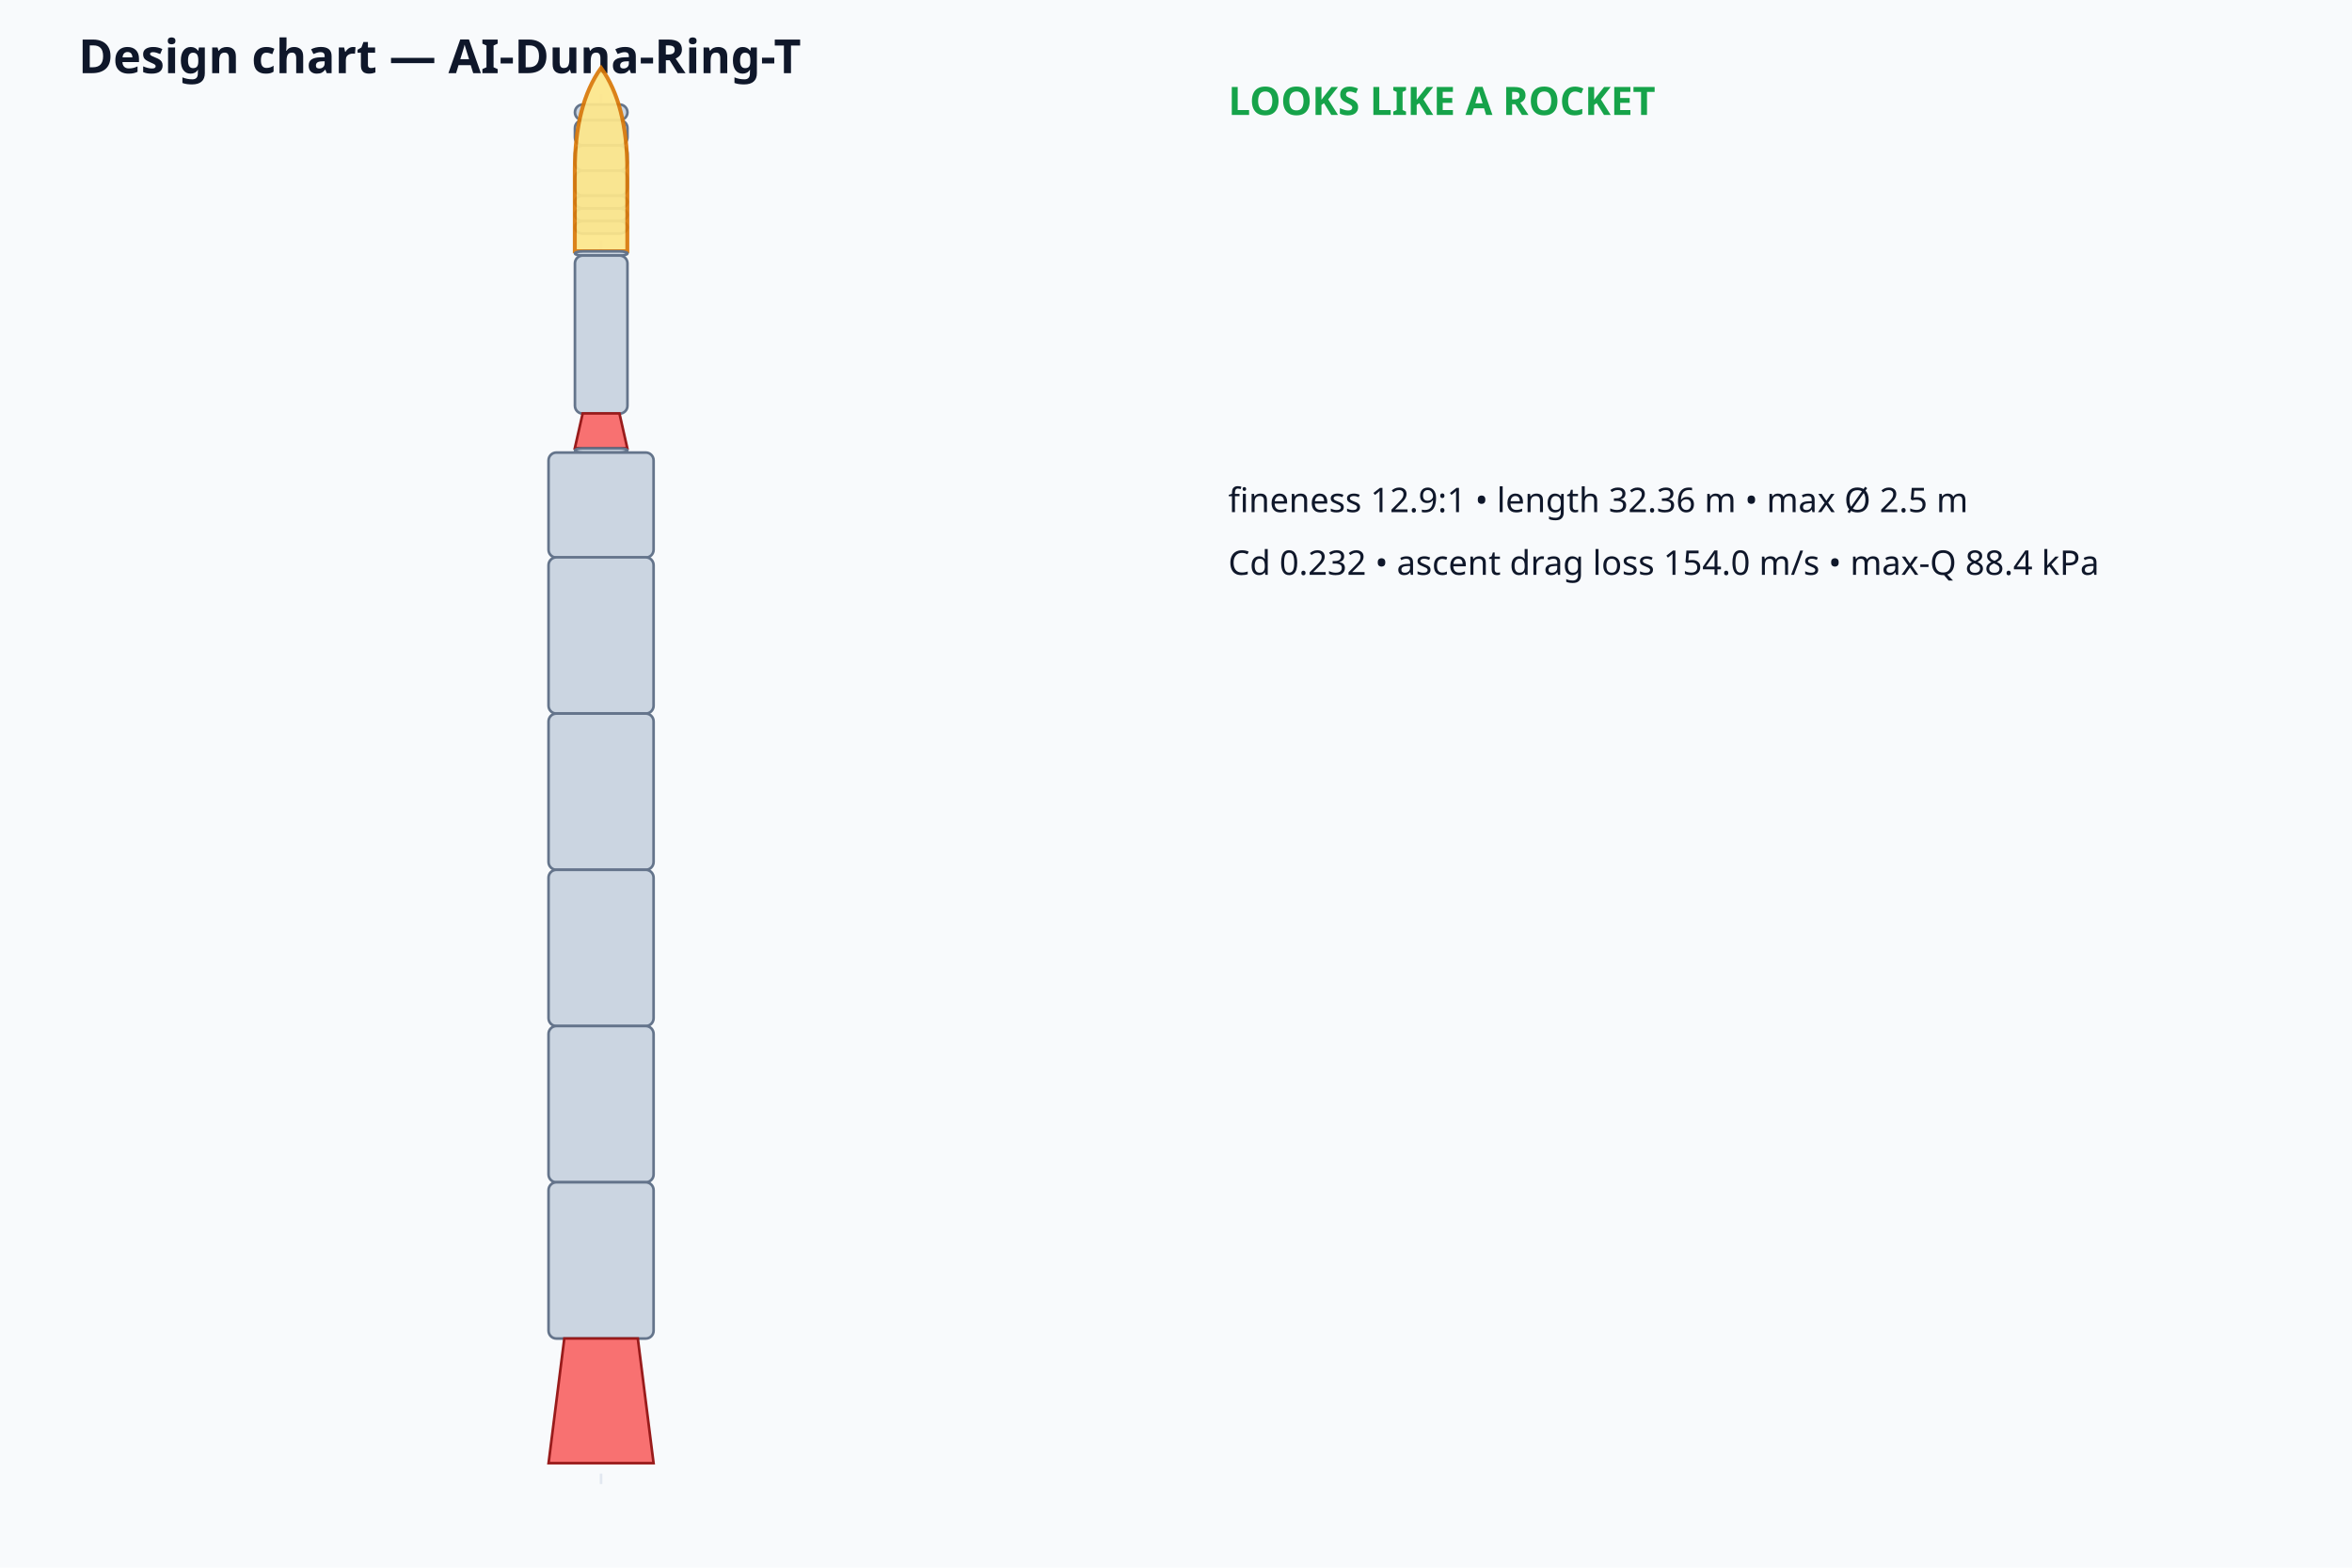
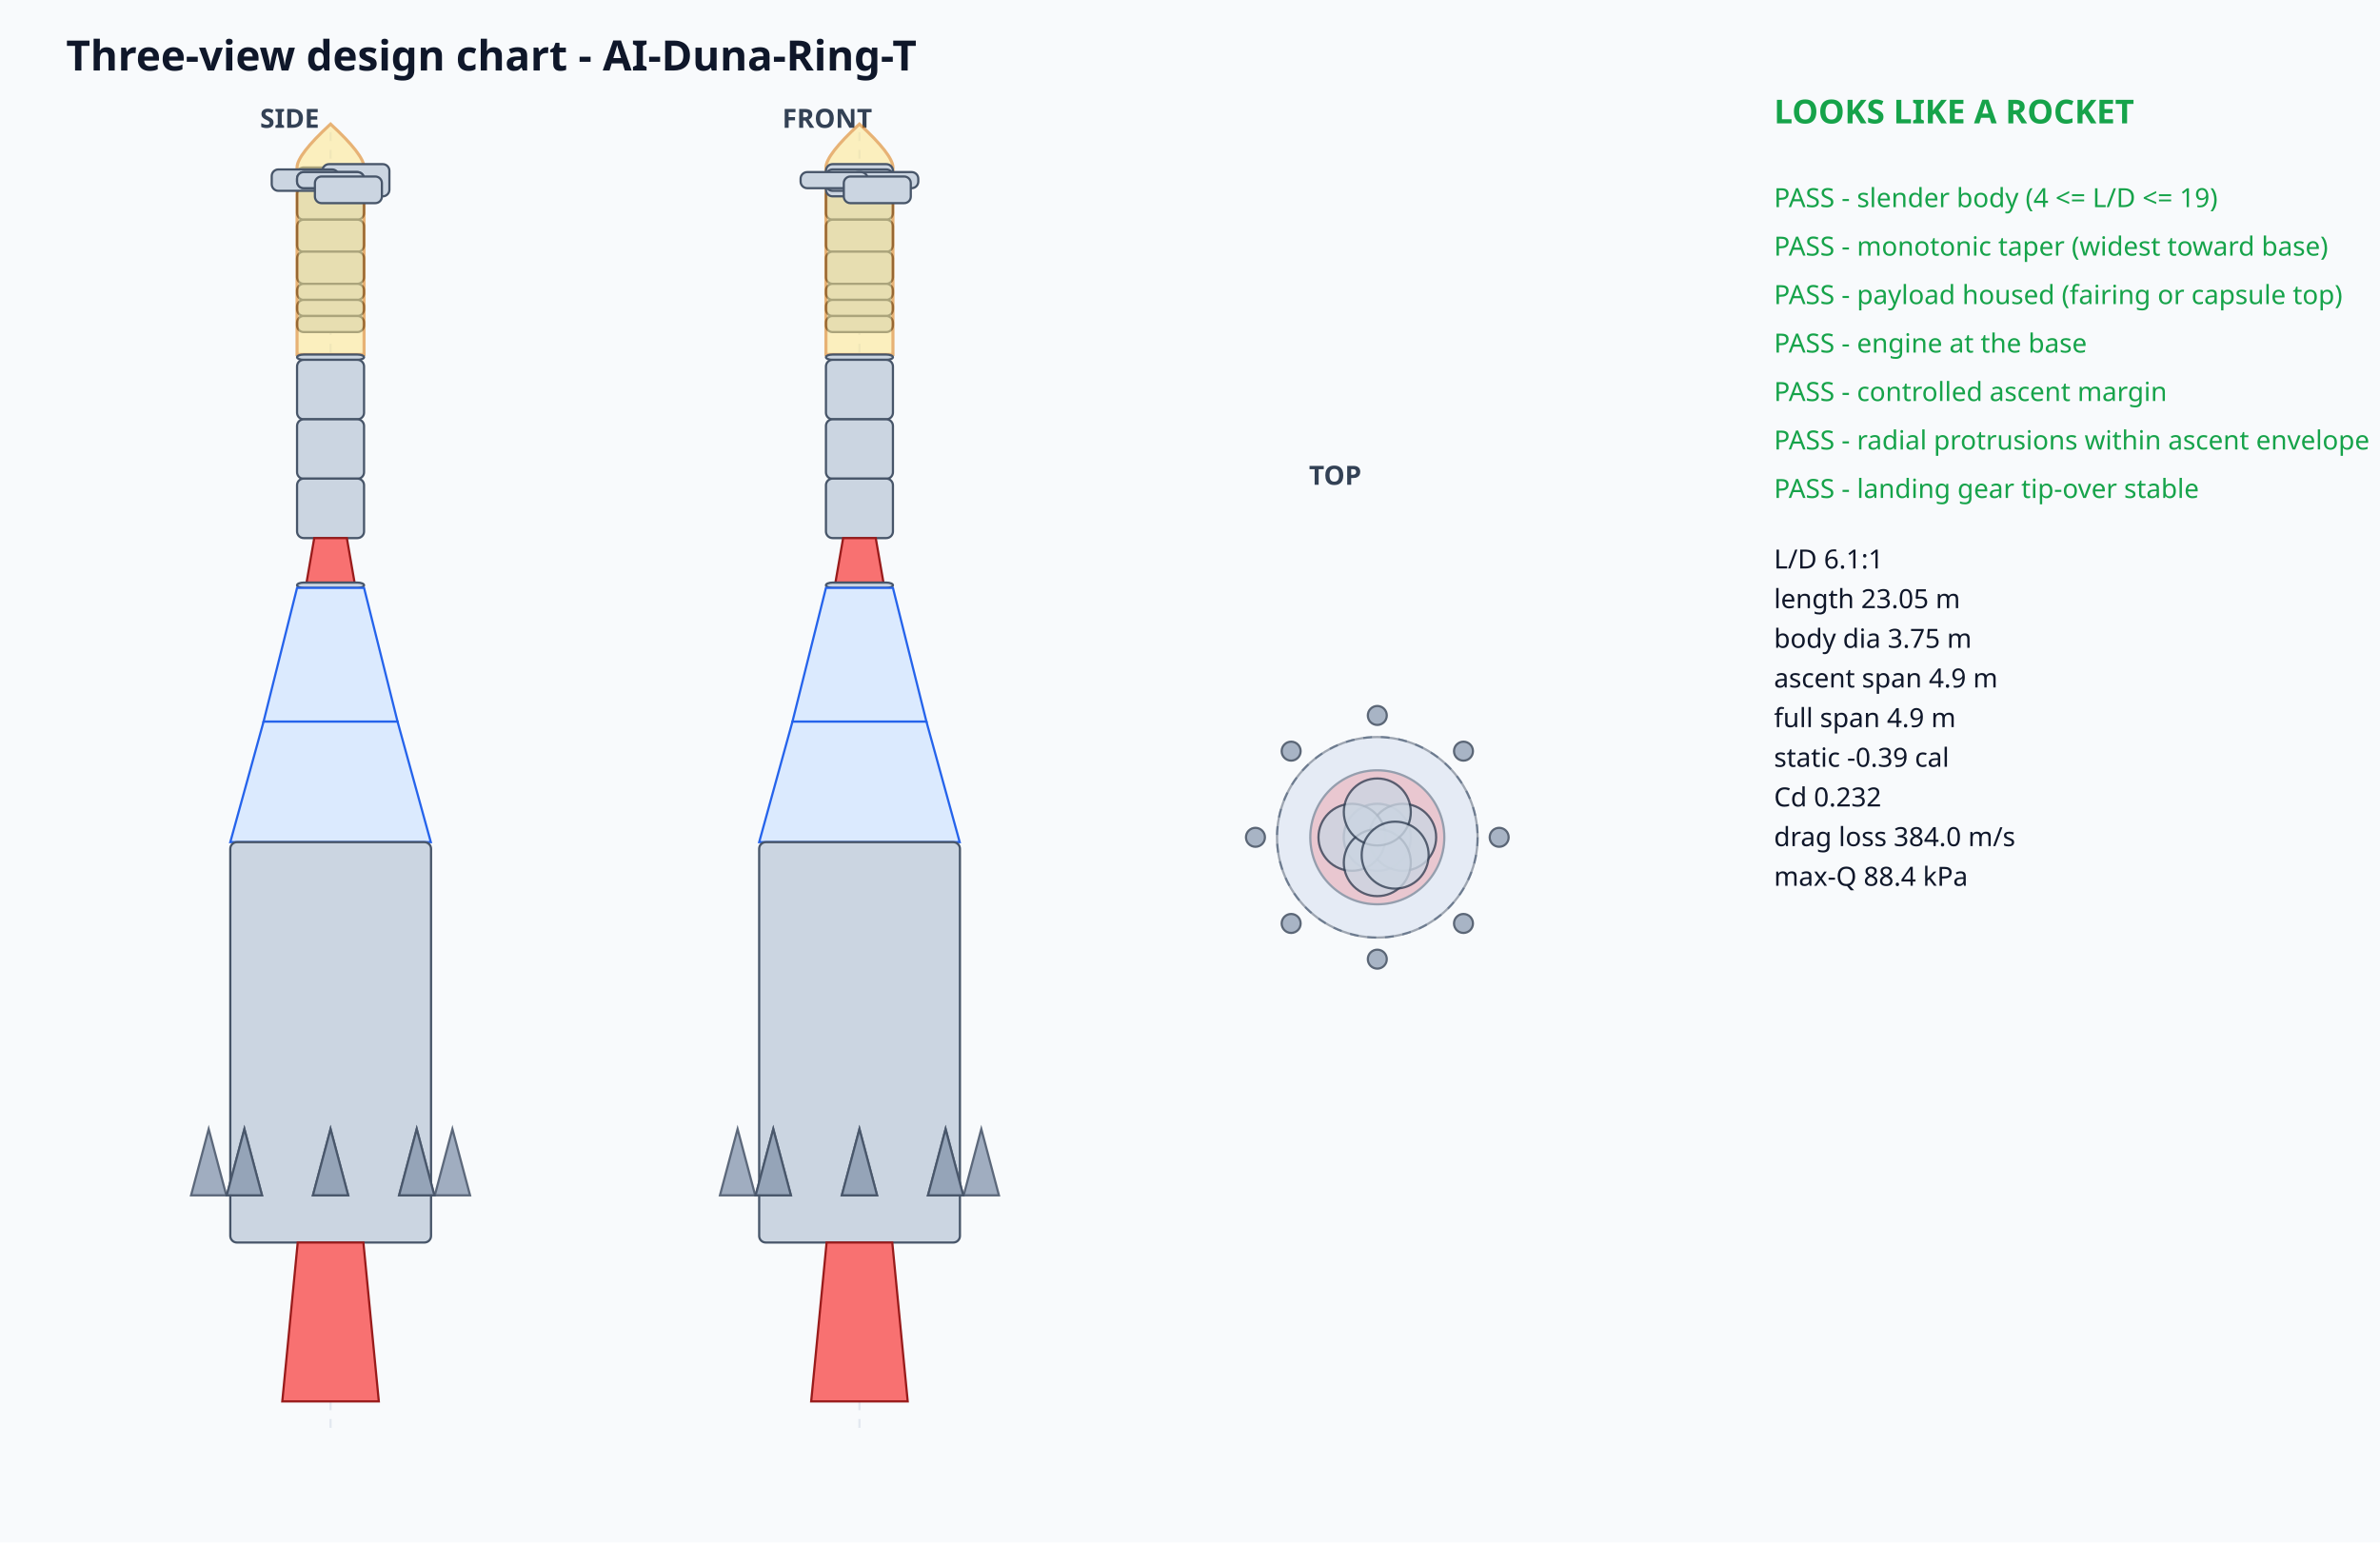
- <svg xmlns="http://www.w3.org/2000/svg" width="900" height="600" viewBox="0 0 900 600" font-family="system-ui,Segoe UI,sans-serif">
-   <rect width="900" height="600" fill="#f8fafc" />
-   <text x="30" y="28" font-size="18" font-weight="700" fill="#0f172a">Design chart — AI-Duna-Ring-T</text>
-   <line x1="230.0" y1="36" x2="230.0" y2="572" stroke="#e2e8f0" stroke-dasharray="4 4" />
-   <rect x="220.0" y="40.0" width="20.1" height="6.0" rx="3" fill="#cbd5e1" stroke="#64748b" />
-   <rect x="220.0" y="46.0" width="20.1" height="9.6" rx="3" fill="#cbd5e1" stroke="#64748b" />
-   <rect x="220.0" y="55.7" width="20.1" height="9.6" rx="3" fill="#cbd5e1" stroke="#64748b" />
-   <rect x="220.0" y="65.3" width="20.1" height="9.6" rx="3" fill="#cbd5e1" stroke="#64748b" />
-   <rect x="220.0" y="74.9" width="20.1" height="4.8" rx="3" fill="#cbd5e1" stroke="#64748b" />
-   <rect x="220.0" y="79.8" width="20.1" height="4.8" rx="3" fill="#cbd5e1" stroke="#64748b" />
-   <rect x="220.0" y="84.6" width="20.1" height="4.8" rx="3" fill="#cbd5e1" stroke="#64748b" />
-   <path d="M 219.955 96.153 L 219.955 65.269 Q 219.955 40.0 230.0 26.0 Q 240.045 40.0 240.045 65.269 L 240.045 96.153 Z" fill="#fde68a" stroke="#d97706" stroke-width="1.5" opacity="0.92" />
-   <rect x="220.0" y="96.2" width="20.1" height="1.6" rx="3" fill="#cbd5e1" stroke="#64748b" />
-   <rect x="220.0" y="97.8" width="20.1" height="60.5" rx="3" fill="#cbd5e1" stroke="#64748b" />
-   <polygon points="222.969,158.22 237.031,158.22 240.045,171.559 219.955,171.559" fill="#f87171" stroke="#991b1b" />
-   <rect x="220.0" y="171.6" width="20.1" height="1.6" rx="3" fill="#cbd5e1" stroke="#64748b" />
-   <rect x="209.9" y="173.2" width="40.2" height="40.2" rx="3" fill="#cbd5e1" stroke="#64748b" />
-   <rect x="209.9" y="213.3" width="40.2" height="59.8" rx="3" fill="#cbd5e1" stroke="#64748b" />
-   <rect x="209.9" y="273.1" width="40.2" height="59.8" rx="3" fill="#cbd5e1" stroke="#64748b" />
-   <rect x="209.9" y="332.9" width="40.2" height="59.8" rx="3" fill="#cbd5e1" stroke="#64748b" />
-   <rect x="209.9" y="392.7" width="40.2" height="59.8" rx="3" fill="#cbd5e1" stroke="#64748b" />
-   <rect x="209.9" y="452.5" width="40.2" height="59.8" rx="3" fill="#cbd5e1" stroke="#64748b" />
-   <polygon points="215.938,512.269 244.062,512.269 250.089,560.0 209.911,560.0" fill="#f87171" stroke="#991b1b" />
-   <text x="470" y="44" font-size="15" font-weight="700" fill="#16a34a">LOOKS LIKE A ROCKET</text>
-   <text x="470" y="196" font-size="13" fill="#0f172a">fineness 12.9:1  •  length 32.36 m  •  max Ø 2.5 m</text>
-   <text x="470" y="220" font-size="13" fill="#0f172a">Cd 0.232  •  ascent drag loss 154.0 m/s  •  max-Q 88.4 kPa</text>
+ <svg xmlns="http://www.w3.org/2000/svg" width="1080" height="700" viewBox="0 0 1080 700" font-family="system-ui,Segoe UI,sans-serif">
+   <rect width="1080" height="700" fill="#f8fafc" />
+   <text x="30" y="32" font-size="19" font-weight="700" fill="#0f172a">Three-view design chart - AI-Duna-Ring-T</text>
+   <text x="805" y="56" font-size="15" font-weight="700" fill="#16a34a">LOOKS LIKE A ROCKET</text>
+   <text x="118" y="58" font-size="12" font-weight="700" fill="#334155">SIDE</text>
+   <text x="355" y="58" font-size="12" font-weight="700" fill="#334155">FRONT</text>
+   <text x="594" y="220" font-size="12" font-weight="700" fill="#334155">TOP</text>
+   <line x1="150.0" y1="60" x2="150.0" y2="650" stroke="#e2e8f0" stroke-dasharray="4 4" />
+   <line x1="390.0" y1="60" x2="390.0" y2="650" stroke="#e2e8f0" stroke-dasharray="4 4" />
+   <circle cx="625.0" cy="380.0" r="45.5" fill="none" stroke="#94a3b8" stroke-dasharray="4 4" />
+   <rect x="134.8" y="76.0" width="30.4" height="9.1" rx="3" fill="#cbd5e1" stroke="#475569" />
+   <rect x="134.8" y="85.1" width="30.4" height="14.6" rx="3" fill="#cbd5e1" stroke="#475569" />
+   <rect x="134.8" y="99.7" width="30.4" height="14.6" rx="3" fill="#cbd5e1" stroke="#475569" />
+   <rect x="134.8" y="114.2" width="30.4" height="14.6" rx="3" fill="#cbd5e1" stroke="#475569" />
+   <rect x="134.8" y="128.8" width="30.4" height="7.3" rx="3" fill="#cbd5e1" stroke="#475569" />
+   <rect x="134.8" y="136.1" width="30.4" height="7.3" rx="3" fill="#cbd5e1" stroke="#475569" />
+   <rect x="134.8" y="143.4" width="30.4" height="7.3" rx="3" fill="#cbd5e1" stroke="#475569" />
+   <path d="M 134.8 160.9 L 134.8 76.0 Q 134.8 70.3 150.0 56.3 Q 165.2 70.3 165.2 76.0 L 165.2 160.9 Z" fill="#fde68a" stroke="#d97706" stroke-width="1.4" opacity="0.55" />
+   <rect x="134.8" y="160.9" width="30.4" height="2.4" rx="3" fill="#cbd5e1" stroke="#475569" />
+   <rect x="134.8" y="163.3" width="30.4" height="27.0" rx="3" fill="#cbd5e1" stroke="#475569" />
+   <rect x="134.8" y="190.3" width="30.4" height="27.0" rx="3" fill="#cbd5e1" stroke="#475569" />
+   <rect x="134.8" y="217.2" width="30.4" height="27.0" rx="3" fill="#cbd5e1" stroke="#475569" />
+   <polygon points="142.6,244.2 157.4,244.2 160.9,264.4 139.1,264.4" fill="#f87171" stroke="#991b1b" />
+   <rect x="134.8" y="264.4" width="30.4" height="2.4" rx="3" fill="#cbd5e1" stroke="#475569" />
+   <polygon points="134.8,266.8 165.2,266.8 180.4,327.5 119.6,327.5" fill="#dbeafe" stroke="#2563eb" />
+   <polygon points="119.6,327.5 180.4,327.5 195.5,382.2 104.5,382.2" fill="#dbeafe" stroke="#2563eb" />
+   <rect x="104.5" y="382.2" width="91.1" height="181.7" rx="3" fill="#cbd5e1" stroke="#475569" />
+   <polygon points="135.1,563.9 164.9,563.9 171.9,636.0 128.1,636.0" fill="#f87171" stroke="#991b1b" />
+   <rect x="146.3" y="74.5" width="30.4" height="14.6" rx="3" fill="#cbd5e1" stroke="#475569" />
+   <rect x="123.3" y="76.9" width="30.4" height="9.7" rx="3" fill="#cbd5e1" stroke="#475569" />
+   <rect x="134.8" y="78.1" width="30.4" height="7.3" rx="3" fill="#cbd5e1" stroke="#475569" />
+   <rect x="134.8" y="78.1" width="30.4" height="7.3" rx="3" fill="#cbd5e1" stroke="#475569" />
+   <rect x="142.9" y="80.1" width="30.4" height="12.1" rx="3" fill="#cbd5e1" stroke="#475569" />
+   <polygon points="205.3,512.4 197.3,542.5 213.3,542.5" fill="#94a3b8" stroke="#475569" opacity="0.88" />
+   <polygon points="189.1,512.4 181.1,542.5 197.1,542.5" fill="#94a3b8" stroke="#475569" opacity="0.88" />
+   <polygon points="150.0,512.4 142.0,542.5 158.0,542.5" fill="#94a3b8" stroke="#475569" opacity="0.88" />
+   <polygon points="110.9,512.4 102.9,542.5 118.9,542.5" fill="#94a3b8" stroke="#475569" opacity="0.88" />
+   <polygon points="94.7,512.4 86.7,542.5 102.7,542.5" fill="#94a3b8" stroke="#475569" opacity="0.88" />
+   <polygon points="110.9,512.4 102.9,542.5 118.9,542.5" fill="#94a3b8" stroke="#475569" opacity="0.88" />
+   <polygon points="150.0,512.4 142.0,542.5 158.0,542.5" fill="#94a3b8" stroke="#475569" opacity="0.88" />
+   <polygon points="189.1,512.4 181.1,542.5 197.1,542.5" fill="#94a3b8" stroke="#475569" opacity="0.88" />
+   <rect x="374.8" y="76.0" width="30.4" height="9.1" rx="3" fill="#cbd5e1" stroke="#475569" />
+   <rect x="374.8" y="85.1" width="30.4" height="14.6" rx="3" fill="#cbd5e1" stroke="#475569" />
+   <rect x="374.8" y="99.7" width="30.4" height="14.6" rx="3" fill="#cbd5e1" stroke="#475569" />
+   <rect x="374.8" y="114.2" width="30.4" height="14.6" rx="3" fill="#cbd5e1" stroke="#475569" />
+   <rect x="374.8" y="128.8" width="30.4" height="7.3" rx="3" fill="#cbd5e1" stroke="#475569" />
+   <rect x="374.8" y="136.1" width="30.4" height="7.3" rx="3" fill="#cbd5e1" stroke="#475569" />
+   <rect x="374.8" y="143.4" width="30.4" height="7.3" rx="3" fill="#cbd5e1" stroke="#475569" />
+   <path d="M 374.8 160.9 L 374.8 76.0 Q 374.8 70.3 390.0 56.3 Q 405.2 70.3 405.2 76.0 L 405.2 160.9 Z" fill="#fde68a" stroke="#d97706" stroke-width="1.4" opacity="0.55" />
+   <rect x="374.8" y="160.9" width="30.4" height="2.4" rx="3" fill="#cbd5e1" stroke="#475569" />
+   <rect x="374.8" y="163.3" width="30.4" height="27.0" rx="3" fill="#cbd5e1" stroke="#475569" />
+   <rect x="374.8" y="190.3" width="30.4" height="27.0" rx="3" fill="#cbd5e1" stroke="#475569" />
+   <rect x="374.8" y="217.2" width="30.4" height="27.0" rx="3" fill="#cbd5e1" stroke="#475569" />
+   <polygon points="382.6,244.2 397.4,244.2 400.9,264.4 379.1,264.4" fill="#f87171" stroke="#991b1b" />
+   <rect x="374.8" y="264.4" width="30.4" height="2.4" rx="3" fill="#cbd5e1" stroke="#475569" />
+   <polygon points="374.8,266.8 405.2,266.8 420.4,327.5 359.6,327.5" fill="#dbeafe" stroke="#2563eb" />
+   <polygon points="359.6,327.5 420.4,327.5 435.5,382.2 344.5,382.2" fill="#dbeafe" stroke="#2563eb" />
+   <rect x="344.5" y="382.2" width="91.1" height="181.7" rx="3" fill="#cbd5e1" stroke="#475569" />
+   <polygon points="375.1,563.9 404.9,563.9 411.9,636.0 368.1,636.0" fill="#f87171" stroke="#991b1b" />
+   <rect x="374.8" y="74.5" width="30.4" height="14.6" rx="3" fill="#cbd5e1" stroke="#475569" />
+   <rect x="374.8" y="76.9" width="30.4" height="9.7" rx="3" fill="#cbd5e1" stroke="#475569" />
+   <rect x="386.3" y="78.1" width="30.4" height="7.3" rx="3" fill="#cbd5e1" stroke="#475569" />
+   <rect x="363.3" y="78.1" width="30.4" height="7.3" rx="3" fill="#cbd5e1" stroke="#475569" />
+   <rect x="382.9" y="80.1" width="30.4" height="12.1" rx="3" fill="#cbd5e1" stroke="#475569" />
+   <polygon points="390.0,512.4 382.0,542.5 398.0,542.5" fill="#94a3b8" stroke="#475569" opacity="0.88" />
+   <polygon points="429.1,512.4 421.1,542.5 437.1,542.5" fill="#94a3b8" stroke="#475569" opacity="0.88" />
+   <polygon points="445.3,512.4 437.3,542.5 453.3,542.5" fill="#94a3b8" stroke="#475569" opacity="0.88" />
+   <polygon points="429.1,512.4 421.1,542.5 437.1,542.5" fill="#94a3b8" stroke="#475569" opacity="0.88" />
+   <polygon points="390.0,512.4 382.0,542.5 398.0,542.5" fill="#94a3b8" stroke="#475569" opacity="0.88" />
+   <polygon points="350.9,512.4 342.9,542.5 358.9,542.5" fill="#94a3b8" stroke="#475569" opacity="0.88" />
+   <polygon points="334.7,512.4 326.7,542.5 342.7,542.5" fill="#94a3b8" stroke="#475569" opacity="0.88" />
+   <polygon points="350.9,512.4 342.9,542.5 358.9,542.5" fill="#94a3b8" stroke="#475569" opacity="0.88" />
+   <circle cx="625.0" cy="380.0" r="45.5" fill="#dbeafe" stroke="#475569" opacity="0.30" />
+   <circle cx="625.0" cy="380.0" r="45.5" fill="#cbd5e1" stroke="#475569" opacity="0.30" />
+   <circle cx="625.0" cy="380.0" r="30.4" fill="#dbeafe" stroke="#475569" opacity="0.30" />
+   <circle cx="625.0" cy="380.0" r="30.4" fill="#f87171" stroke="#475569" opacity="0.30" />
+   <circle cx="625.0" cy="380.0" r="15.2" fill="#cbd5e1" stroke="#475569" opacity="0.30" />
+   <circle cx="625.0" cy="380.0" r="15.2" fill="#cbd5e1" stroke="#475569" opacity="0.30" />
+   <circle cx="625.0" cy="380.0" r="15.2" fill="#cbd5e1" stroke="#475569" opacity="0.30" />
+   <circle cx="625.0" cy="380.0" r="15.2" fill="#cbd5e1" stroke="#475569" opacity="0.30" />
+   <circle cx="636.5" cy="380.0" r="15.2" fill="#cbd5e1" stroke="#334155" opacity="0.80" />
+   <circle cx="613.5" cy="380.0" r="15.2" fill="#cbd5e1" stroke="#334155" opacity="0.80" />
+   <circle cx="625.0" cy="391.5" r="15.2" fill="#cbd5e1" stroke="#334155" opacity="0.80" />
+   <circle cx="625.0" cy="368.5" r="15.2" fill="#cbd5e1" stroke="#334155" opacity="0.80" />
+   <circle cx="633.1" cy="388.1" r="15.2" fill="#cbd5e1" stroke="#334155" opacity="0.80" />
+   <circle cx="680.3" cy="380.0" r="4.3" fill="#94a3b8" stroke="#334155" opacity="0.80" />
+   <circle cx="664.1" cy="419.1" r="4.3" fill="#94a3b8" stroke="#334155" opacity="0.80" />
+   <circle cx="625.0" cy="435.3" r="4.3" fill="#94a3b8" stroke="#334155" opacity="0.80" />
+   <circle cx="585.9" cy="419.1" r="4.3" fill="#94a3b8" stroke="#334155" opacity="0.80" />
+   <circle cx="569.7" cy="380.0" r="4.3" fill="#94a3b8" stroke="#334155" opacity="0.80" />
+   <circle cx="585.9" cy="340.9" r="4.3" fill="#94a3b8" stroke="#334155" opacity="0.80" />
+   <circle cx="625.0" cy="324.7" r="4.3" fill="#94a3b8" stroke="#334155" opacity="0.80" />
+   <circle cx="664.1" cy="340.9" r="4.3" fill="#94a3b8" stroke="#334155" opacity="0.80" />
+   <text x="805" y="94" font-size="12" fill="#16a34a">PASS - slender body (4 &lt;= L/D &lt;= 19)</text>
+   <text x="805" y="116" font-size="12" fill="#16a34a">PASS - monotonic taper (widest toward base)</text>
+   <text x="805" y="138" font-size="12" fill="#16a34a">PASS - payload housed (fairing or capsule top)</text>
+   <text x="805" y="160" font-size="12" fill="#16a34a">PASS - engine at the base</text>
+   <text x="805" y="182" font-size="12" fill="#16a34a">PASS - controlled ascent margin</text>
+   <text x="805" y="204" font-size="12" fill="#16a34a">PASS - radial protrusions within ascent envelope</text>
+   <text x="805" y="226" font-size="12" fill="#16a34a">PASS - landing gear tip-over stable</text>
+   <text x="805" y="258" font-size="12" fill="#0f172a">L/D 6.1:1</text>
+   <text x="805" y="276" font-size="12" fill="#0f172a">length 23.05 m</text>
+   <text x="805" y="294" font-size="12" fill="#0f172a">body dia 3.75 m</text>
+   <text x="805" y="312" font-size="12" fill="#0f172a">ascent span 4.9 m</text>
+   <text x="805" y="330" font-size="12" fill="#0f172a">full span 4.9 m</text>
+   <text x="805" y="348" font-size="12" fill="#0f172a">static -0.39 cal</text>
+   <text x="805" y="366" font-size="12" fill="#0f172a">Cd 0.232</text>
+   <text x="805" y="384" font-size="12" fill="#0f172a">drag loss 384.0 m/s</text>
+   <text x="805" y="402" font-size="12" fill="#0f172a">max-Q 88.4 kPa</text>
</svg>
